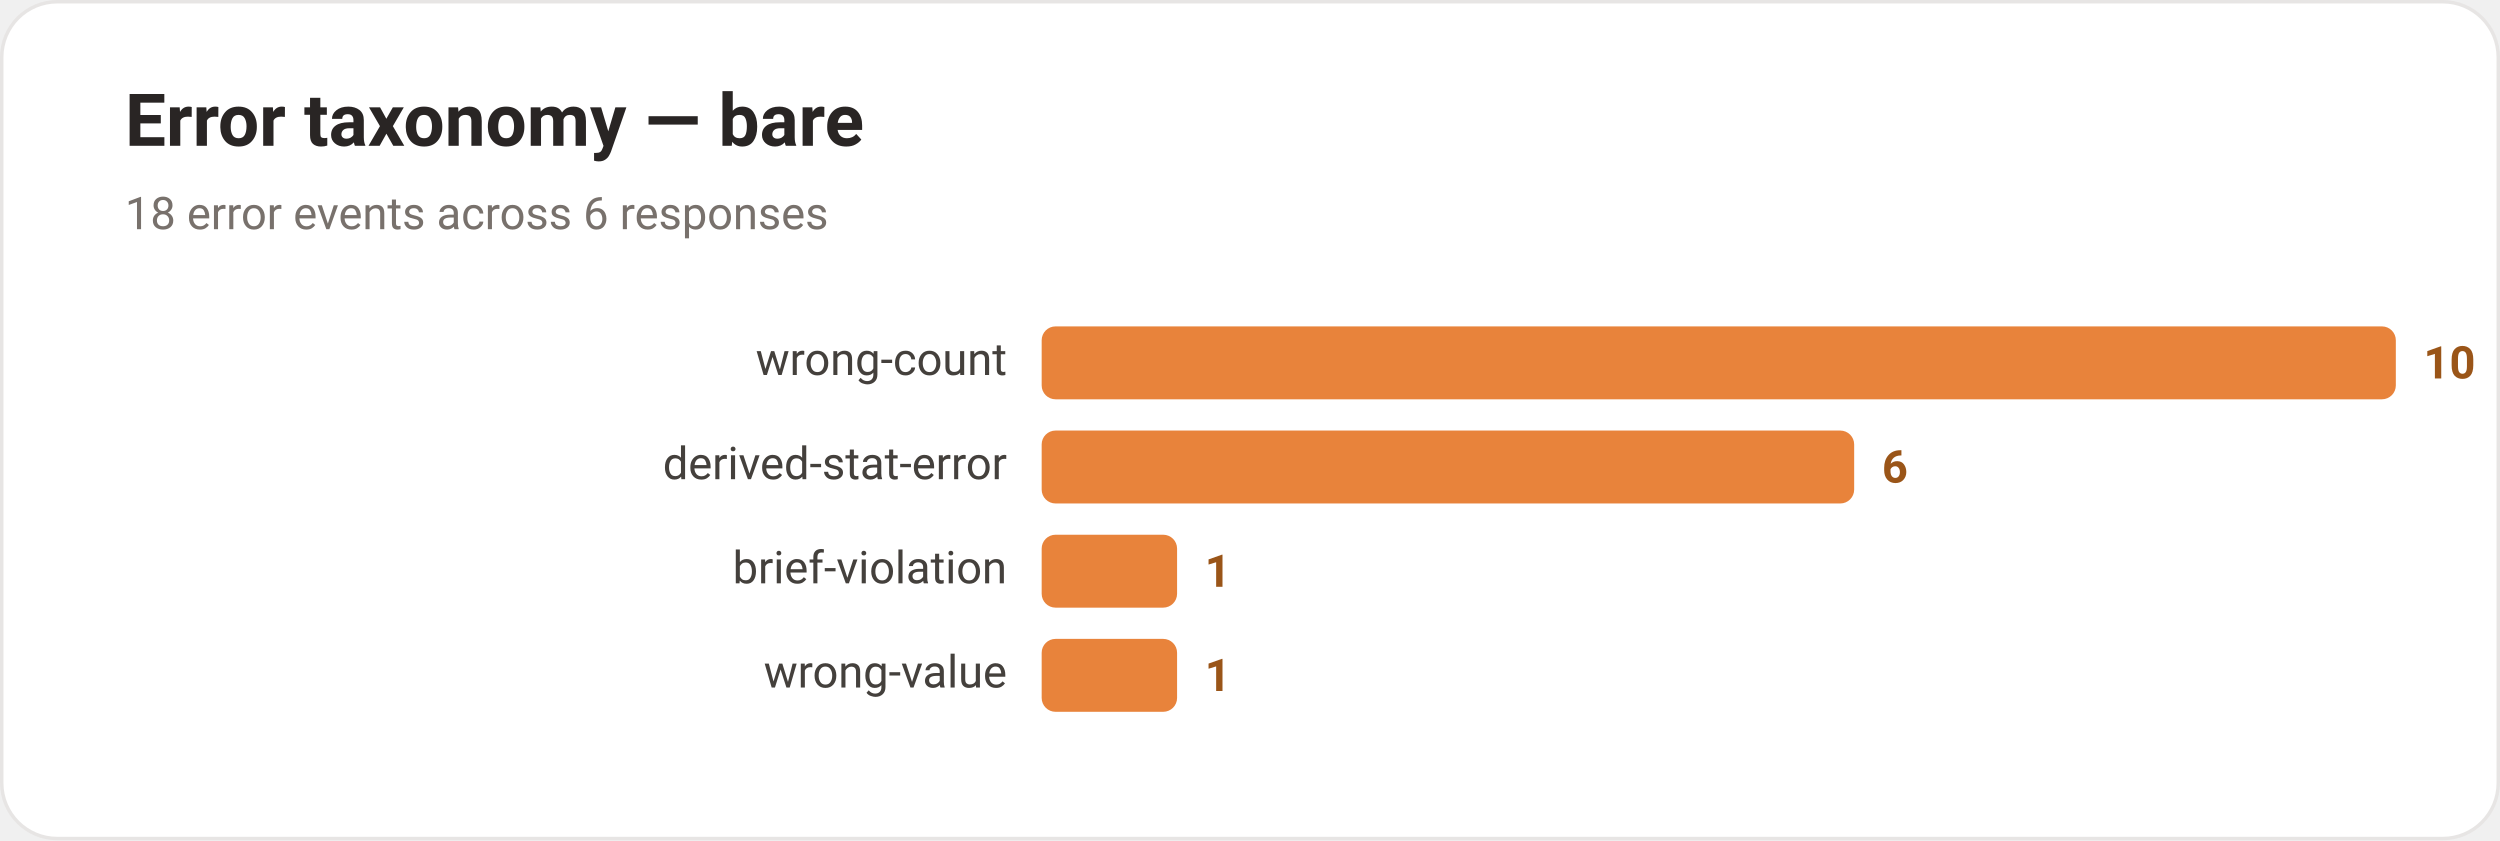
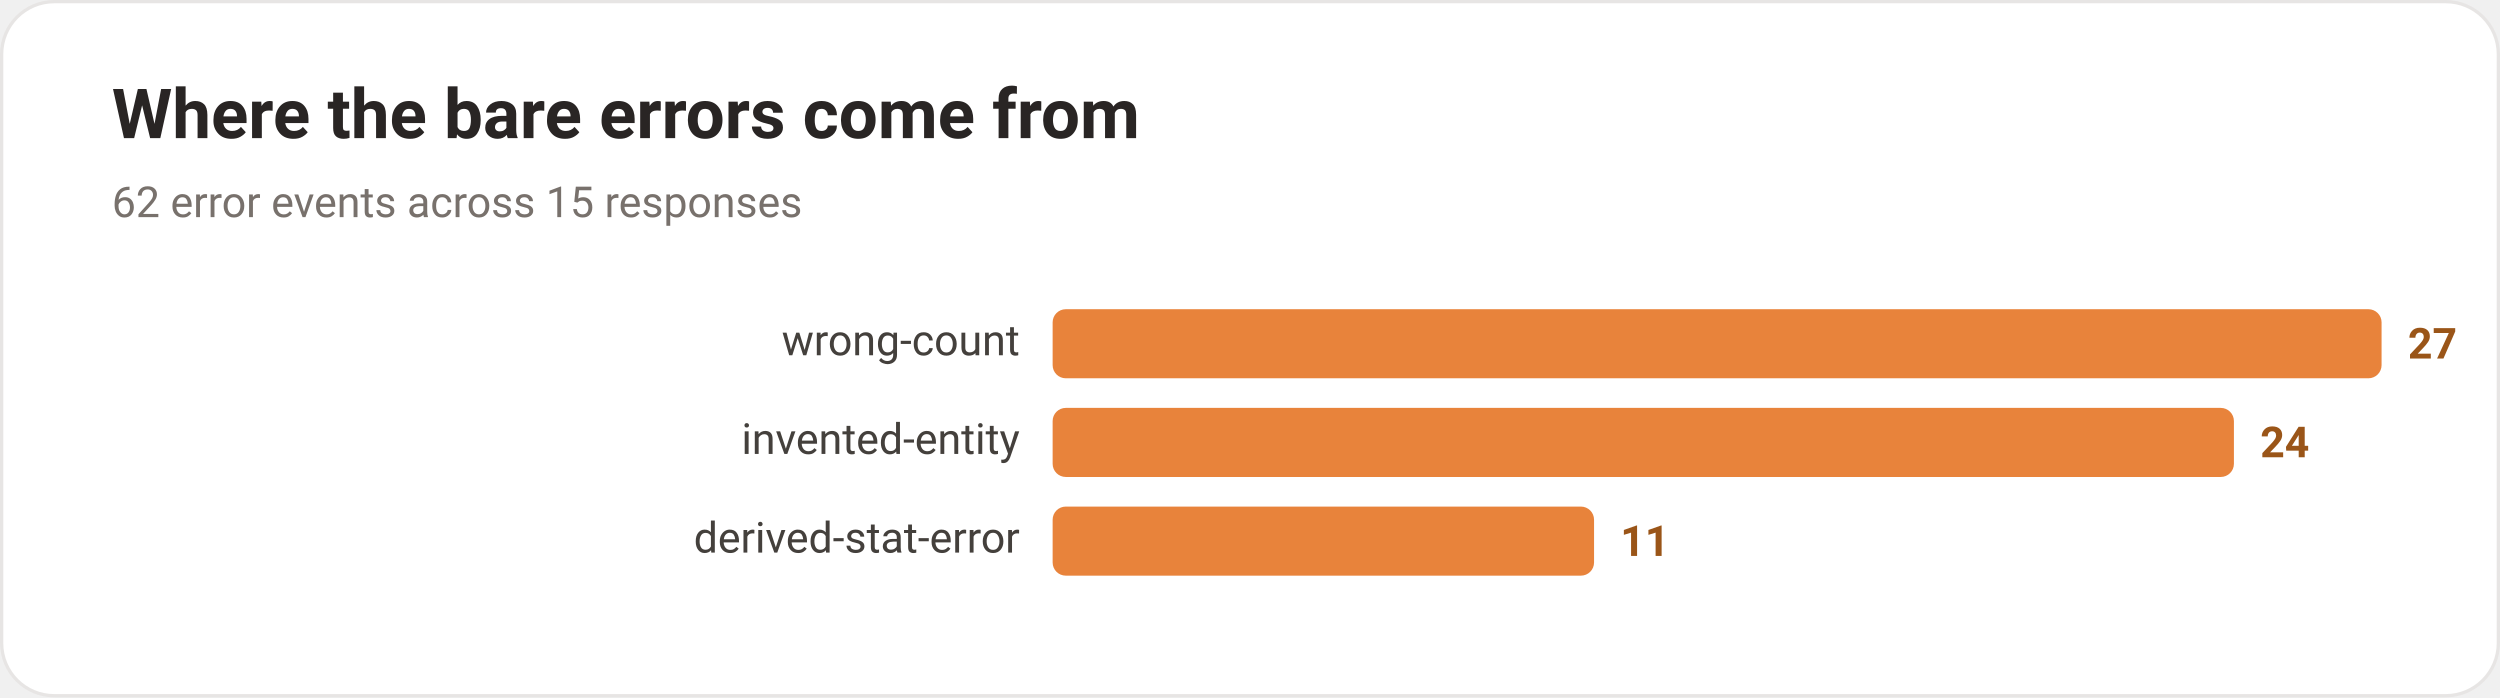
- <svg xmlns="http://www.w3.org/2000/svg" viewBox="0 0 720 242" font-family="-apple-system,Segoe UI,Roboto,Helvetica,Arial,sans-serif" role="img" aria-label="Error taxonomy for the bare condition.">
-   <rect x="0.5" y="0.5" width="719" height="241" rx="16" fill="#ffffff" stroke="#e7e5e4" />
-   <text x="36" y="42" font-size="21" font-weight="700" fill="#292524">Error taxonomy — bare</text>
-   <text x="36" y="66" font-size="13" fill="#78716c">18 error events across 6 responses</text>
-   <text x="290" y="108" font-size="13" fill="#44403c" text-anchor="end">wrong-count</text>
-   <rect x="300" y="94" width="390" height="21" rx="4" fill="#E8833B" />
-   <text x="698" y="109" font-size="13" font-weight="700" fill="#9a5518">10</text>
-   <text x="290" y="138" font-size="13" fill="#44403c" text-anchor="end">derived-stat-error</text>
-   <rect x="300" y="124" width="234" height="21" rx="4" fill="#E8833B" />
-   <text x="542" y="139" font-size="13" font-weight="700" fill="#9a5518">6</text>
-   <text x="290" y="168" font-size="13" fill="#44403c" text-anchor="end">brief-violation</text>
-   <rect x="300" y="154" width="39" height="21" rx="4" fill="#E8833B" />
-   <text x="347" y="169" font-size="13" font-weight="700" fill="#9a5518">1</text>
-   <text x="290" y="198" font-size="13" fill="#44403c" text-anchor="end">wrong-value</text>
-   <rect x="300" y="184" width="39" height="21" rx="4" fill="#E8833B" />
-   <text x="347" y="199" font-size="13" font-weight="700" fill="#9a5518">1</text>
+ <svg xmlns="http://www.w3.org/2000/svg" viewBox="0 0 760 212" font-family="-apple-system,Segoe UI,Roboto,Helvetica,Arial,sans-serif" role="img" aria-label="Error taxonomy for the bare condition.">
+   <rect x="0.5" y="0.5" width="759" height="211" rx="16" fill="#ffffff" stroke="#e7e5e4" />
+   <text x="34" y="42" font-size="21" font-weight="700" fill="#292524">Where the bare errors come from</text>
+   <text x="34" y="66" font-size="13" fill="#78716c">62 error events across 15 responses</text>
+   <text x="310" y="108" font-size="13" fill="#44403c" text-anchor="end">wrong-count</text>
+   <rect x="320" y="94" width="404" height="21" rx="4" fill="#E8833B" />
+   <text x="732" y="109" font-size="13" font-weight="700" fill="#9a5518">27</text>
+   <text x="310" y="138" font-size="13" fill="#44403c" text-anchor="end">invented-entity</text>
+   <rect x="320" y="124" width="359.111" height="21" rx="4" fill="#E8833B" />
+   <text x="687.111" y="139" font-size="13" font-weight="700" fill="#9a5518">24</text>
+   <text x="310" y="168" font-size="13" fill="#44403c" text-anchor="end">derived-stat-error</text>
+   <rect x="320" y="154" width="164.593" height="21" rx="4" fill="#E8833B" />
+   <text x="492.593" y="169" font-size="13" font-weight="700" fill="#9a5518">11</text>
</svg>
